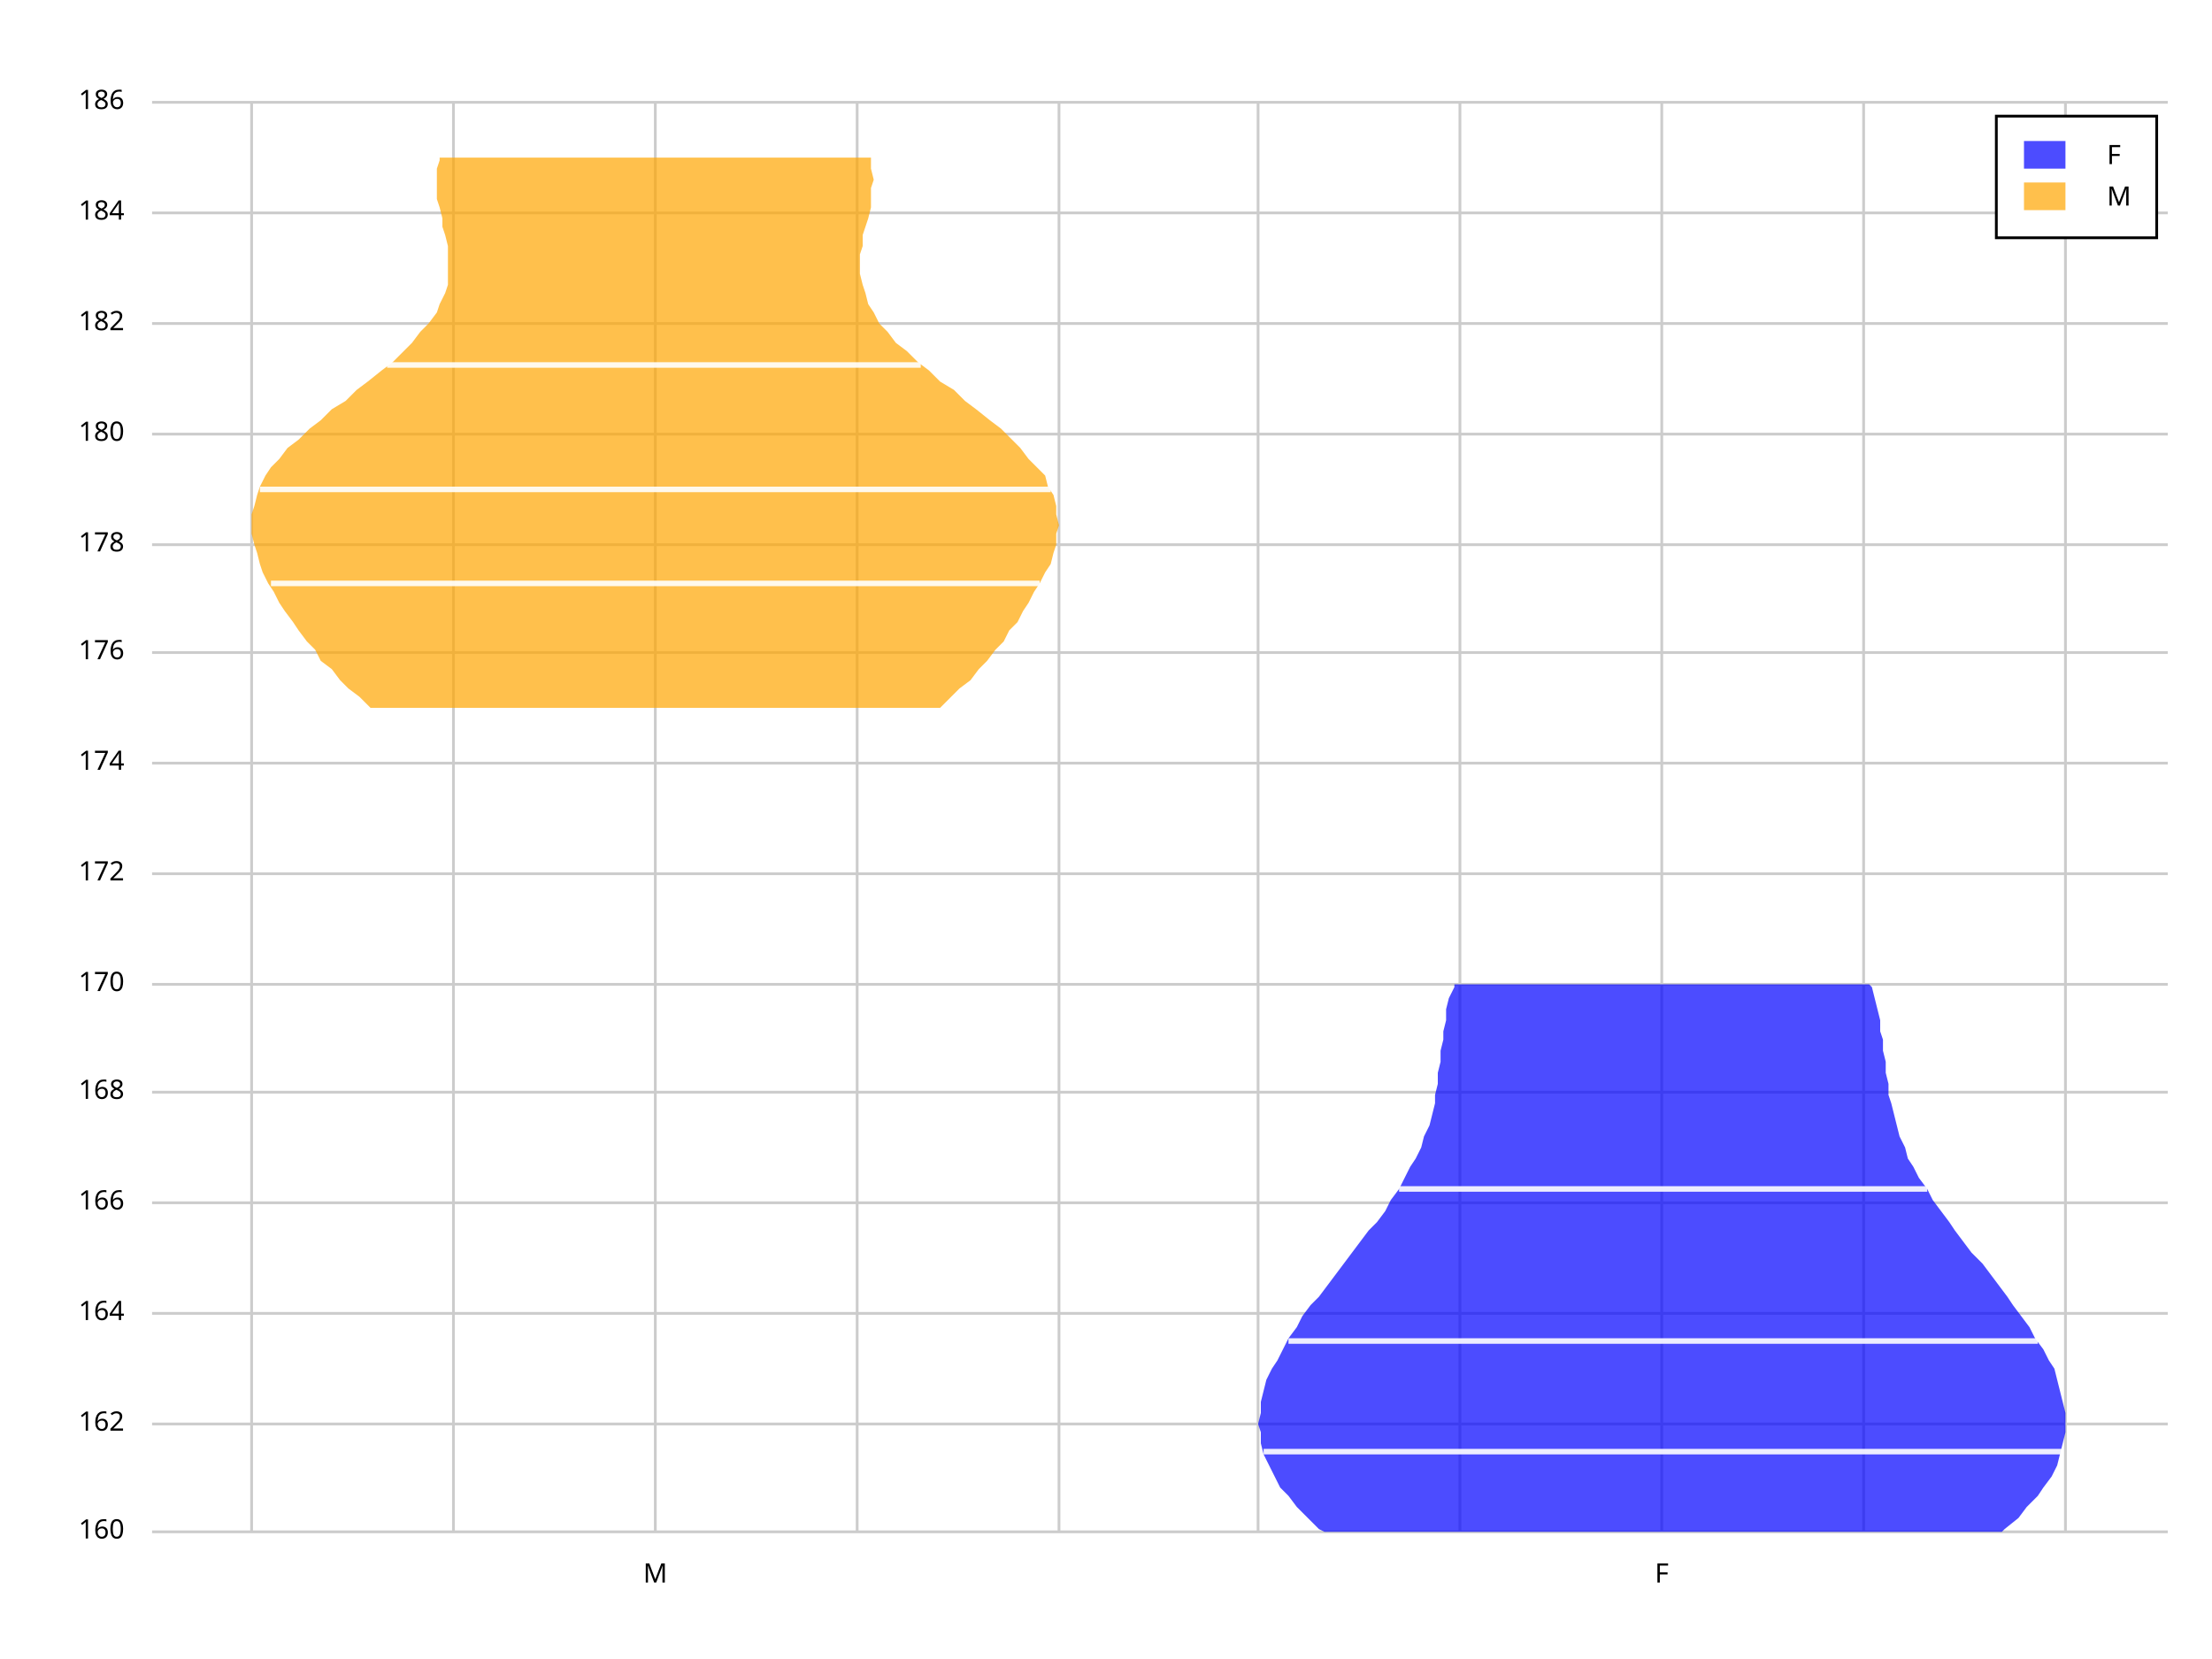
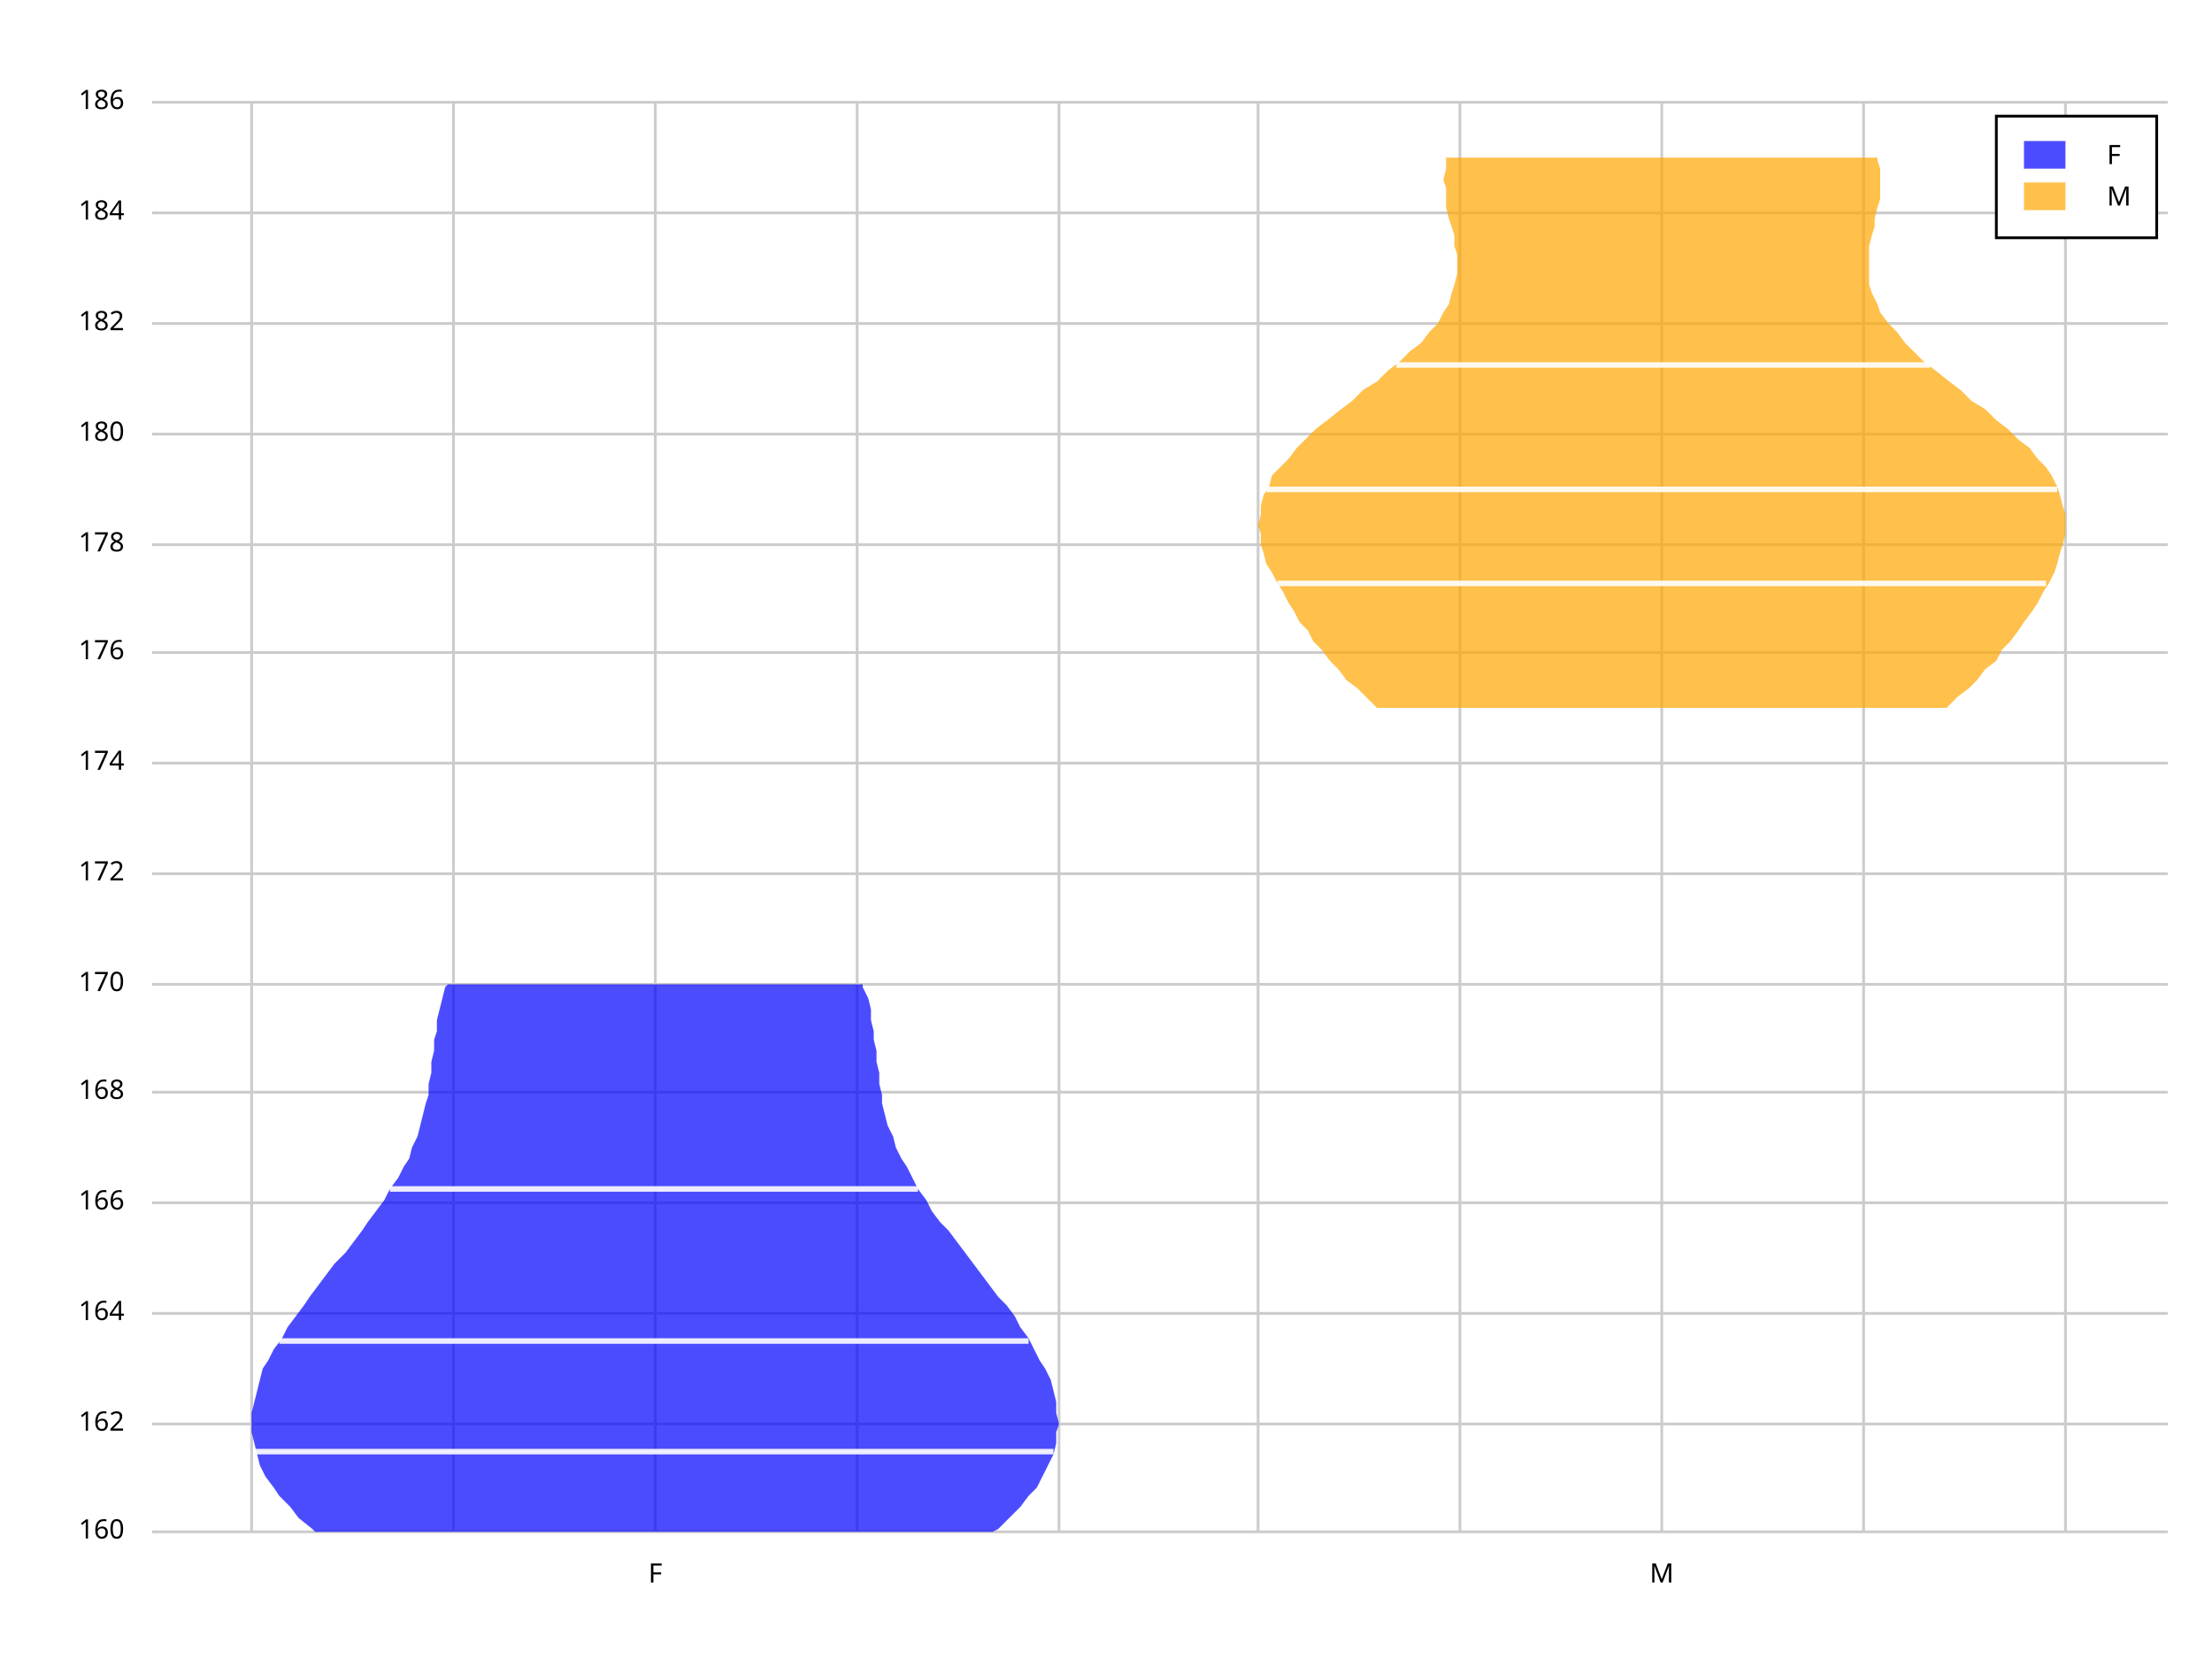
<svg xmlns="http://www.w3.org/2000/svg" width="800" height="600" viewBox="0 0 800 600">
  <rect x="0" y="0" width="800" height="600" opacity="1" fill="#FFFFFF" stroke="none" />
  <text x="400" y="20" dy="0.76em" text-anchor="middle" font-family="sans-serif" font-size="12.097" opacity="1" fill="#000000">

</text>
  <line opacity="1" stroke="#CCCCCC" stroke-width="1" x1="91" y1="554" x2="91" y2="37" />
  <line opacity="1" stroke="#CCCCCC" stroke-width="1" x1="164" y1="554" x2="164" y2="37" />
  <line opacity="1" stroke="#CCCCCC" stroke-width="1" x1="237" y1="554" x2="237" y2="37" />
  <line opacity="1" stroke="#CCCCCC" stroke-width="1" x1="310" y1="554" x2="310" y2="37" />
  <line opacity="1" stroke="#CCCCCC" stroke-width="1" x1="383" y1="554" x2="383" y2="37" />
  <line opacity="1" stroke="#CCCCCC" stroke-width="1" x1="455" y1="554" x2="455" y2="37" />
  <line opacity="1" stroke="#CCCCCC" stroke-width="1" x1="528" y1="554" x2="528" y2="37" />
  <line opacity="1" stroke="#CCCCCC" stroke-width="1" x1="601" y1="554" x2="601" y2="37" />
  <line opacity="1" stroke="#CCCCCC" stroke-width="1" x1="674" y1="554" x2="674" y2="37" />
  <line opacity="1" stroke="#CCCCCC" stroke-width="1" x1="747" y1="554" x2="747" y2="37" />
  <line opacity="1" stroke="#CCCCCC" stroke-width="1" x1="55" y1="554" x2="784" y2="554" />
  <line opacity="1" stroke="#CCCCCC" stroke-width="1" x1="55" y1="515" x2="784" y2="515" />
  <line opacity="1" stroke="#CCCCCC" stroke-width="1" x1="55" y1="475" x2="784" y2="475" />
  <line opacity="1" stroke="#CCCCCC" stroke-width="1" x1="55" y1="435" x2="784" y2="435" />
  <line opacity="1" stroke="#CCCCCC" stroke-width="1" x1="55" y1="395" x2="784" y2="395" />
  <line opacity="1" stroke="#CCCCCC" stroke-width="1" x1="55" y1="356" x2="784" y2="356" />
  <line opacity="1" stroke="#CCCCCC" stroke-width="1" x1="55" y1="316" x2="784" y2="316" />
  <line opacity="1" stroke="#CCCCCC" stroke-width="1" x1="55" y1="276" x2="784" y2="276" />
  <line opacity="1" stroke="#CCCCCC" stroke-width="1" x1="55" y1="236" x2="784" y2="236" />
  <line opacity="1" stroke="#CCCCCC" stroke-width="1" x1="55" y1="197" x2="784" y2="197" />
  <line opacity="1" stroke="#CCCCCC" stroke-width="1" x1="55" y1="157" x2="784" y2="157" />
  <line opacity="1" stroke="#CCCCCC" stroke-width="1" x1="55" y1="117" x2="784" y2="117" />
  <line opacity="1" stroke="#CCCCCC" stroke-width="1" x1="55" y1="77" x2="784" y2="77" />
  <line opacity="1" stroke="#CCCCCC" stroke-width="1" x1="55" y1="37" x2="784" y2="37" />
  <polyline fill="none" opacity="1" stroke="#FFFFFF" stroke-width="0" points="54,37 54,554 " />
  <text x="45" y="554" dy="0.5ex" text-anchor="end" font-family="sans-serif" font-size="9.677" opacity="1" fill="#000000">
160
</text>
  <polyline fill="none" opacity="1" stroke="#FFFFFF" stroke-width="0" points="49,554 54,554 " />
  <text x="45" y="515" dy="0.5ex" text-anchor="end" font-family="sans-serif" font-size="9.677" opacity="1" fill="#000000">
162
</text>
  <polyline fill="none" opacity="1" stroke="#FFFFFF" stroke-width="0" points="49,515 54,515 " />
  <text x="45" y="475" dy="0.5ex" text-anchor="end" font-family="sans-serif" font-size="9.677" opacity="1" fill="#000000">
164
</text>
  <polyline fill="none" opacity="1" stroke="#FFFFFF" stroke-width="0" points="49,475 54,475 " />
  <text x="45" y="435" dy="0.5ex" text-anchor="end" font-family="sans-serif" font-size="9.677" opacity="1" fill="#000000">
166
</text>
  <polyline fill="none" opacity="1" stroke="#FFFFFF" stroke-width="0" points="49,435 54,435 " />
  <text x="45" y="395" dy="0.5ex" text-anchor="end" font-family="sans-serif" font-size="9.677" opacity="1" fill="#000000">
168
</text>
  <polyline fill="none" opacity="1" stroke="#FFFFFF" stroke-width="0" points="49,395 54,395 " />
  <text x="45" y="356" dy="0.5ex" text-anchor="end" font-family="sans-serif" font-size="9.677" opacity="1" fill="#000000">
170
</text>
  <polyline fill="none" opacity="1" stroke="#FFFFFF" stroke-width="0" points="49,356 54,356 " />
  <text x="45" y="316" dy="0.5ex" text-anchor="end" font-family="sans-serif" font-size="9.677" opacity="1" fill="#000000">
172
</text>
  <polyline fill="none" opacity="1" stroke="#FFFFFF" stroke-width="0" points="49,316 54,316 " />
  <text x="45" y="276" dy="0.5ex" text-anchor="end" font-family="sans-serif" font-size="9.677" opacity="1" fill="#000000">
174
</text>
  <polyline fill="none" opacity="1" stroke="#FFFFFF" stroke-width="0" points="49,276 54,276 " />
  <text x="45" y="236" dy="0.5ex" text-anchor="end" font-family="sans-serif" font-size="9.677" opacity="1" fill="#000000">
176
</text>
  <polyline fill="none" opacity="1" stroke="#FFFFFF" stroke-width="0" points="49,236 54,236 " />
  <text x="45" y="197" dy="0.5ex" text-anchor="end" font-family="sans-serif" font-size="9.677" opacity="1" fill="#000000">
178
</text>
  <polyline fill="none" opacity="1" stroke="#FFFFFF" stroke-width="0" points="49,197 54,197 " />
  <text x="45" y="157" dy="0.5ex" text-anchor="end" font-family="sans-serif" font-size="9.677" opacity="1" fill="#000000">
180
</text>
  <polyline fill="none" opacity="1" stroke="#FFFFFF" stroke-width="0" points="49,157 54,157 " />
  <text x="45" y="117" dy="0.5ex" text-anchor="end" font-family="sans-serif" font-size="9.677" opacity="1" fill="#000000">
182
</text>
  <polyline fill="none" opacity="1" stroke="#FFFFFF" stroke-width="0" points="49,117 54,117 " />
  <text x="45" y="77" dy="0.5ex" text-anchor="end" font-family="sans-serif" font-size="9.677" opacity="1" fill="#000000">
184
</text>
  <polyline fill="none" opacity="1" stroke="#FFFFFF" stroke-width="0" points="49,77 54,77 " />
  <text x="45" y="37" dy="0.5ex" text-anchor="end" font-family="sans-serif" font-size="9.677" opacity="1" fill="#000000">
186
</text>
  <polyline fill="none" opacity="1" stroke="#FFFFFF" stroke-width="0" points="49,37 54,37 " />
  <polyline fill="none" opacity="1" stroke="#FFFFFF" stroke-width="0" points="55,555 784,555 " />
  <text x="91" y="565" dy="0.76em" text-anchor="middle" font-family="sans-serif" font-size="9.677" opacity="1" fill="#000000">

</text>
  <polyline fill="none" opacity="1" stroke="#FFFFFF" stroke-width="0" points="91,555 91,560 " />
  <text x="164" y="565" dy="0.76em" text-anchor="middle" font-family="sans-serif" font-size="9.677" opacity="1" fill="#000000">

</text>
  <polyline fill="none" opacity="1" stroke="#FFFFFF" stroke-width="0" points="164,555 164,560 " />
  <text x="237" y="565" dy="0.76em" text-anchor="middle" font-family="sans-serif" font-size="9.677" opacity="1" fill="#000000">
- M
+ F
</text>
  <polyline fill="none" opacity="1" stroke="#FFFFFF" stroke-width="0" points="237,555 237,560 " />
  <text x="310" y="565" dy="0.76em" text-anchor="middle" font-family="sans-serif" font-size="9.677" opacity="1" fill="#000000">

</text>
  <polyline fill="none" opacity="1" stroke="#FFFFFF" stroke-width="0" points="310,555 310,560 " />
  <text x="383" y="565" dy="0.76em" text-anchor="middle" font-family="sans-serif" font-size="9.677" opacity="1" fill="#000000">

</text>
  <polyline fill="none" opacity="1" stroke="#FFFFFF" stroke-width="0" points="383,555 383,560 " />
  <text x="455" y="565" dy="0.76em" text-anchor="middle" font-family="sans-serif" font-size="9.677" opacity="1" fill="#000000">

</text>
  <polyline fill="none" opacity="1" stroke="#FFFFFF" stroke-width="0" points="455,555 455,560 " />
  <text x="528" y="565" dy="0.76em" text-anchor="middle" font-family="sans-serif" font-size="9.677" opacity="1" fill="#000000">

</text>
  <polyline fill="none" opacity="1" stroke="#FFFFFF" stroke-width="0" points="528,555 528,560 " />
  <text x="601" y="565" dy="0.76em" text-anchor="middle" font-family="sans-serif" font-size="9.677" opacity="1" fill="#000000">
- F
+ M
</text>
  <polyline fill="none" opacity="1" stroke="#FFFFFF" stroke-width="0" points="601,555 601,560 " />
  <text x="674" y="565" dy="0.76em" text-anchor="middle" font-family="sans-serif" font-size="9.677" opacity="1" fill="#000000">

</text>
  <polyline fill="none" opacity="1" stroke="#FFFFFF" stroke-width="0" points="674,555 674,560 " />
  <text x="747" y="565" dy="0.76em" text-anchor="middle" font-family="sans-serif" font-size="9.677" opacity="1" fill="#000000">

</text>
  <polyline fill="none" opacity="1" stroke="#FFFFFF" stroke-width="0" points="747,555 747,560 " />
-   <polygon opacity="0.7" fill="#0000FF" points="724,554 725,553 730,549 733,545 737,541 739,538 742,534 744,530 745,526 746,522 747,518 747,515 747,511 746,507 745,503 744,499 743,495 741,492 739,488 736,484 734,480 731,476 728,472 726,469 723,465 720,461 717,457 713,453 710,449 707,445 705,442 702,438 699,434 697,430 694,426 692,422 690,419 689,415 687,411 686,407 685,403 684,399 683,396 683,392 682,388 682,384 681,380 681,376 680,373 680,369 679,365 678,361 677,357 676,356 526,356 526,357 524,361 523,365 523,369 522,373 522,376 521,380 521,384 520,388 520,392 519,396 519,399 518,403 517,407 515,411 514,415 512,419 510,422 508,426 506,430 503,434 501,438 498,442 495,445 492,449 489,453 486,457 483,461 480,465 477,469 474,472 471,476 469,480 466,484 464,488 462,492 460,495 458,499 457,503 456,507 456,511 455,515 456,518 456,522 457,526 459,530 461,534 463,538 466,541 469,545 473,549 477,553 479,554 " />
-   <polyline fill="none" opacity="0.9" stroke="#FFFFFF" stroke-width="2" points="457,525 746,525 " />
-   <polyline fill="none" opacity="0.9" stroke="#FFFFFF" stroke-width="2" points="466,485 737,485 " />
-   <polyline fill="none" opacity="0.9" stroke="#FFFFFF" stroke-width="2" points="506,430 697,430 " />
-   <polygon opacity="0.7" fill="#FFA500" points="339,256 340,256 344,252 347,249 351,246 354,242 357,239 360,235 363,232 365,228 368,225 370,221 372,218 374,214 376,211 378,207 380,204 381,200 382,197 382,193 383,190 382,186 382,183 381,179 379,176 378,172 375,169 372,166 369,162 366,159 362,155 358,152 353,148 349,145 345,141 340,138 336,134 332,131 328,127 324,124 321,120 318,117 316,113 314,110 313,106 312,103 311,99 311,96 311,92 312,89 312,85 313,82 314,79 315,75 315,72 315,68 316,65 315,61 315,58 315,57 159,57 159,58 158,61 158,65 158,68 158,72 159,75 160,79 160,82 161,85 162,89 162,92 162,96 162,99 162,103 161,106 159,110 158,113 155,117 152,120 149,124 146,127 142,131 138,134 133,138 129,141 125,145 120,148 116,152 112,155 108,159 104,162 101,166 98,169 96,172 94,176 93,179 92,183 91,186 91,190 91,193 92,197 93,200 94,204 95,207 97,211 99,214 101,218 103,221 106,225 108,228 111,232 114,235 116,239 120,242 123,246 126,249 130,252 134,256 134,256 " />
-   <polyline fill="none" opacity="0.9" stroke="#FFFFFF" stroke-width="2" points="98,211 376,211 " />
-   <polyline fill="none" opacity="0.9" stroke="#FFFFFF" stroke-width="2" points="94,177 380,177 " />
-   <polyline fill="none" opacity="0.9" stroke="#FFFFFF" stroke-width="2" points="140,132 333,132 " />
+   <polygon opacity="0.7" fill="#0000FF" points="359,554 361,553 365,549 369,545 372,541 375,538 377,534 379,530 381,526 382,522 382,518 383,515 382,511 382,507 381,503 380,499 378,495 376,492 374,488 372,484 369,480 367,476 364,472 361,469 358,465 355,461 352,457 349,453 346,449 343,445 340,442 337,438 335,434 332,430 330,426 328,422 326,419 324,415 323,411 321,407 320,403 319,399 319,396 318,392 318,388 317,384 317,380 316,376 316,373 315,369 315,365 314,361 312,357 312,356 162,356 161,357 160,361 159,365 158,369 158,373 157,376 157,380 156,384 156,388 155,392 155,396 154,399 153,403 152,407 151,411 149,415 148,419 146,422 144,426 141,430 139,434 136,438 133,442 131,445 128,449 125,453 121,457 118,461 115,465 112,469 110,472 107,476 104,480 102,484 99,488 97,492 95,495 94,499 93,503 92,507 91,511 91,515 91,518 92,522 93,526 94,530 96,534 99,538 101,541 105,545 108,549 113,553 114,554 " />
+   <polyline fill="none" opacity="0.9" stroke="#FFFFFF" stroke-width="2" points="92,525 381,525 " />
+   <polyline fill="none" opacity="0.9" stroke="#FFFFFF" stroke-width="2" points="101,485 372,485 " />
+   <polyline fill="none" opacity="0.9" stroke="#FFFFFF" stroke-width="2" points="141,430 332,430 " />
+   <polygon opacity="0.7" fill="#FFA500" points="704,256 704,256 708,252 712,249 715,246 718,242 722,239 724,235 727,232 730,228 732,225 735,221 737,218 739,214 741,211 743,207 744,204 745,200 746,197 747,193 747,190 747,186 746,183 745,179 744,176 742,172 740,169 737,166 734,162 730,159 726,155 722,152 718,148 713,145 709,141 705,138 700,134 696,131 692,127 689,124 686,120 683,117 680,113 679,110 677,106 676,103 676,99 676,96 676,92 676,89 677,85 678,82 678,79 679,75 680,72 680,68 680,65 680,61 679,58 679,57 523,57 523,58 523,61 522,65 523,68 523,72 523,75 524,79 525,82 526,85 526,89 527,92 527,96 527,99 526,103 525,106 524,110 522,113 520,117 517,120 514,124 510,127 506,131 502,134 498,138 493,141 489,145 485,148 480,152 476,155 472,159 469,162 466,166 463,169 460,172 459,176 457,179 456,183 456,186 455,190 456,193 456,197 457,200 458,204 460,207 462,211 464,214 466,218 468,221 470,225 473,228 475,232 478,235 481,239 484,242 487,246 491,249 494,252 498,256 499,256 " />
+   <polyline fill="none" opacity="0.9" stroke="#FFFFFF" stroke-width="2" points="462,211 740,211 " />
+   <polyline fill="none" opacity="0.9" stroke="#FFFFFF" stroke-width="2" points="458,177 744,177 " />
+   <polyline fill="none" opacity="0.9" stroke="#FFFFFF" stroke-width="2" points="505,132 698,132 " />
  <rect x="722" y="42" width="58" height="44" opacity="1" fill="#FFFFFF" stroke="none" />
  <rect x="722" y="42" width="58" height="44" opacity="1" fill="none" stroke="#000000" />
  <text x="762" y="52" dy="0.76em" text-anchor="start" font-family="sans-serif" font-size="9.677" opacity="1" fill="#000000">
F
</text>
  <text x="762" y="67" dy="0.76em" text-anchor="start" font-family="sans-serif" font-size="9.677" opacity="1" fill="#000000">
M
</text>
  <rect x="732" y="51" width="15" height="10" opacity="0.7" fill="#0000FF" stroke="none" />
  <rect x="732" y="66" width="15" height="10" opacity="0.7" fill="#FFA500" stroke="none" />
</svg>
